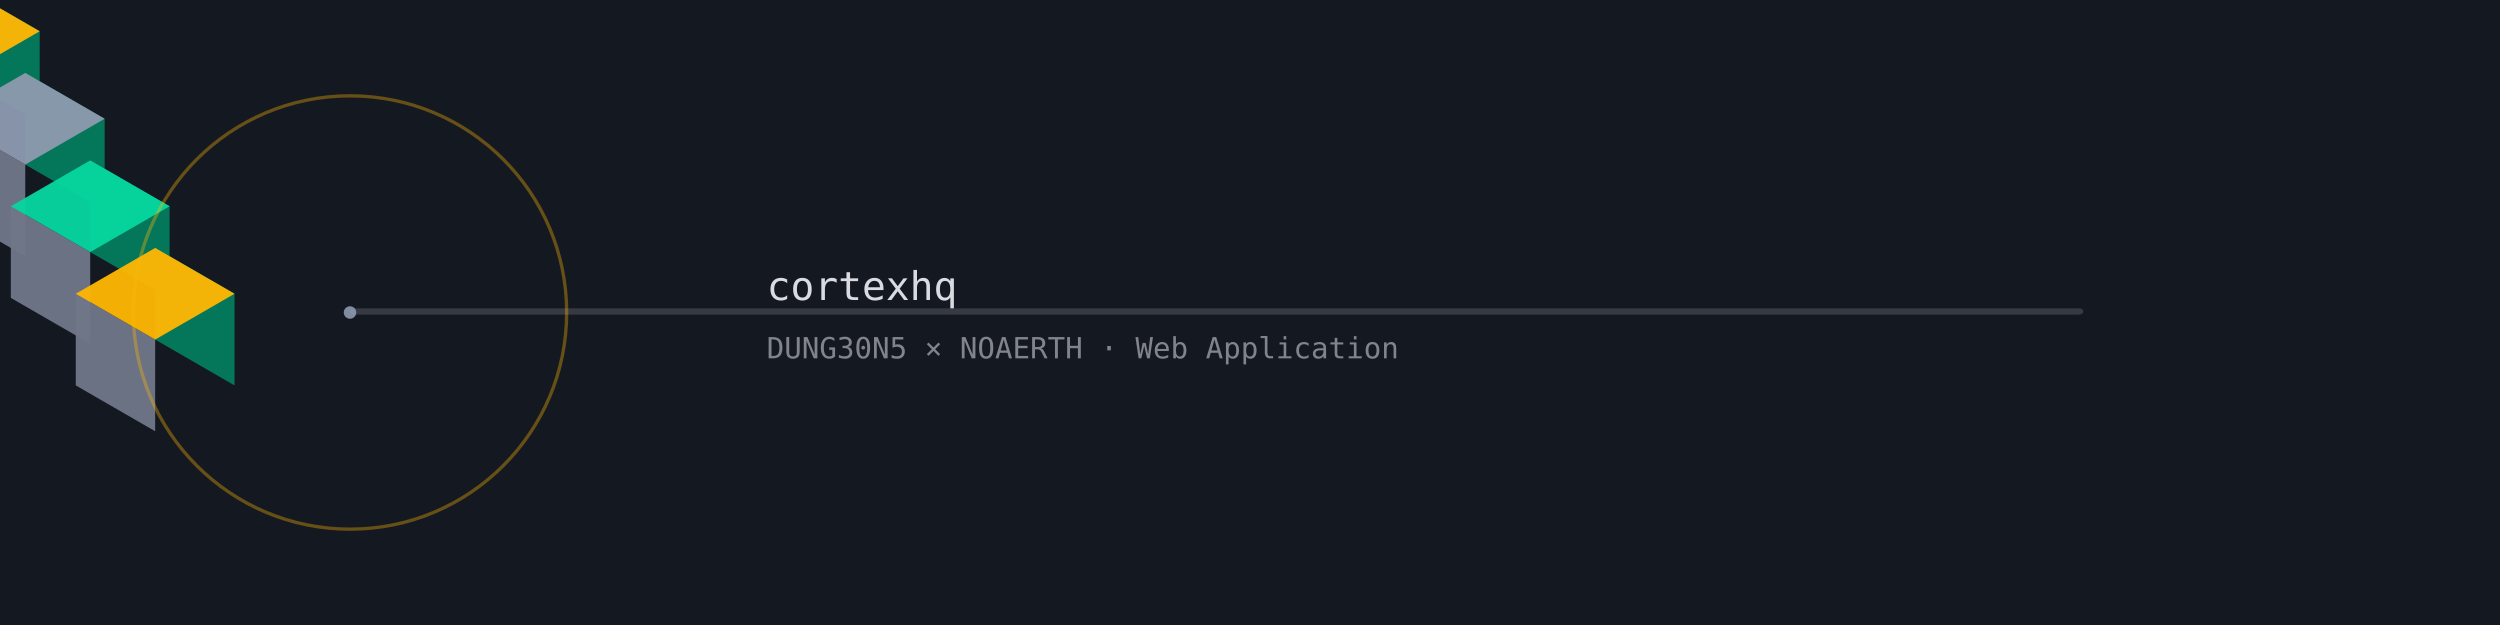
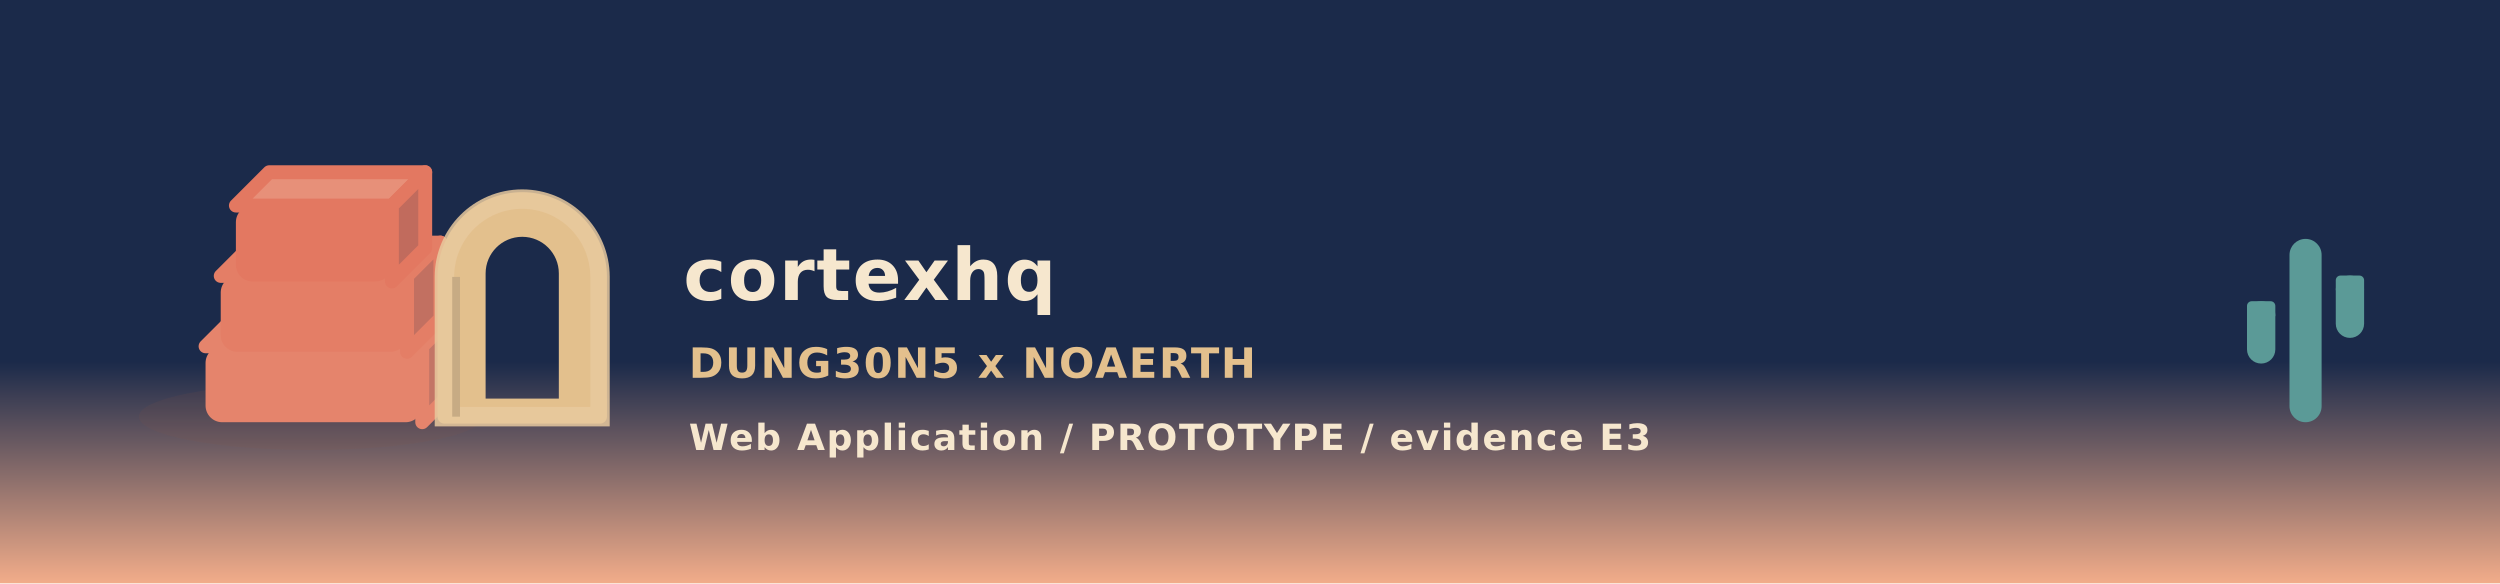
- <svg xmlns="http://www.w3.org/2000/svg" viewBox="0 0 1200 300" width="1200" height="300" role="img" aria-label="cortexhq identity object">
-   <rect width="1200" height="300" fill="#141821" />
-   <defs>
-     <linearGradient id="gft" x1="0" y1="0" x2="1" y2="1">
-       <stop offset="0%" stop-color="#ffb703" />
-       <stop offset="100%" stop-color="#8d99ae" />
-     </linearGradient>
-   </defs>
-   <rect x="168.00" y="148.00" width="832.00" height="3.00" rx="2.00" fill="rgba(238,241,246,0.160)" opacity="1.00" />
-   <polygon points="-19.05,37.00 19.05,59.00 19.05,15.00 -19.05,-7.00" fill="#037c5d" opacity="0.95" />
-   <polygon points="-57.16,59.00 -19.05,81.00 -19.05,37.00 -57.16,15.00" fill="#6e7788" opacity="0.95" />
-   <polygon points="-19.05,-7.00 19.05,15.00 -19.05,37.00 -57.16,15.00" fill="#ffb703" opacity="0.95" />
-   <polygon points="12.12,79.00 50.23,101.00 50.23,57.00 12.12,35.00" fill="#037c5d" opacity="0.95" />
-   <polygon points="-25.98,101.00 12.12,123.00 12.12,79.00 -25.98,57.00" fill="#6e7788" opacity="0.95" />
-   <polygon points="12.12,35.00 50.23,57.00 12.12,79.00 -25.98,57.00" fill="#8d99ae" opacity="0.95" />
-   <polygon points="43.30,121.00 81.41,143.00 81.41,99.00 43.30,77.00" fill="#037c5d" opacity="0.95" />
-   <polygon points="5.20,143.00 43.30,165.00 43.30,121.00 5.20,99.00" fill="#6e7788" opacity="0.95" />
-   <polygon points="43.30,77.00 81.41,99.00 43.30,121.00 5.20,99.00" fill="#06d6a0" opacity="0.95" />
-   <polygon points="74.48,163.00 112.58,185.00 112.58,141.00 74.48,119.00" fill="#037c5d" opacity="0.95" />
-   <polygon points="36.37,185.00 74.48,207.00 74.48,163.00 36.37,141.00" fill="#6e7788" opacity="0.95" />
-   <polygon points="74.48,119.00 112.58,141.00 74.48,163.00 36.37,141.00" fill="#ffb703" opacity="0.95" />
+ <svg xmlns="http://www.w3.org/2000/svg" width="900" height="210" viewBox="0 0 900 210" role="img" aria-label="cortexhq - identity object">
+   <linearGradient id="skyf" x1="0" y1="0" x2="0" y2="1">
+     <stop offset="0" stop-color="#1b2a4a" />
+     <stop offset="0.62" stop-color="#1b2a4a" />
+     <stop offset="1" stop-color="#f3ad8a" />
+   </linearGradient>
+   <rect width="900" height="210" fill="url(#skyf)" />
+   <rect x="0" y="352" width="900" height="-142" fill="#e3c08d" />
+   <rect x="0" y="352" width="900" height="3" fill="#e6c596" />
+   <ellipse cx="112" cy="150" rx="62" ry="12" fill="rgba(138,90,68,0.11)" />
  <g>
-     <circle cx="168.00" cy="150.00" r="104.00" fill="none" stroke="rgba(255,183,3,0.350)" stroke-width="1.60" opacity="1.00" />
-     <animate attributeName="opacity" values="0.25;1.0;0.25" dur="14.3s" begin="0s" repeatCount="indefinite" />
+     <path d="M74,124.67 L152,124.67 L164,112.67 L86,112.67 Z" fill="#e99a82" stroke="#e5846c" stroke-width="5" stroke-linejoin="round" />
+     <path d="M152,124.67 L164,112.67 L164,140 L152,152 Z" fill="#c37566" stroke="#e5846c" stroke-width="5" stroke-linejoin="round" />
+     <rect x="74" y="124.67" width="78" height="27.33" rx="6" fill="#e5846c" />
+     <path d="M79.46,99.33 L146.54,99.33 L158.54,87.33 L91.46,87.33 Z" fill="#e8957d" stroke="#e47e66" stroke-width="5" stroke-linejoin="round" />
+     <path d="M146.54,99.33 L158.54,87.33 L158.54,114.67 L146.54,126.67 Z" fill="#c27061" stroke="#e47e66" stroke-width="5" stroke-linejoin="round" />
+     <rect x="79.46" y="99.33" width="67.08" height="27.33" rx="6" fill="#e47e66" />
+     <path d="M84.92,74 L141.08,74 L153.08,62 L96.92,62 Z" fill="#e79079" stroke="#e37861" stroke-width="5" stroke-linejoin="round" />
+     <path d="M141.08,74 L153.08,62 L153.08,89.33 L141.08,101.33 Z" fill="#c16b5d" stroke="#e37861" stroke-width="5" stroke-linejoin="round" />
+     <rect x="84.92" y="74" width="56.16" height="27.33" rx="6" fill="#e37861" />
+     <animate attributeName="opacity" values="0.72;1;0.72" dur="6s" begin="0s" repeatCount="indefinite" />
  </g>
-   <circle cx="168" cy="150" r="3" fill="rgba(141,153,174,0.900)">
-     <animate attributeName="opacity" values="0.35;0.95;0.35" dur="14.3s" begin="0s" repeatCount="indefinite" />
-   </circle>
-   <text x="368" y="144" font-family="ui-monospace,Menlo,monospace" font-size="19" fill="rgba(238,241,246,0.900)">cortexhq</text>
-   <text x="368" y="172" font-family="ui-monospace,Menlo,monospace" font-size="14" fill="rgba(238,241,246,0.500)">DUNG30N5 × NOAERTH · Web Application</text>
+   <path d="M160,150 L160,99.68 A28,28 0 0 1 216,99.68 L216,150 Z M172.32,146 L172.32,98.43 A15.68,15.68 0 0 1 203.68,98.43 L203.68,146 Z" fill="#e3c08d" fill-rule="evenodd" stroke="#e3c08d" stroke-width="5" stroke-linejoin="round" />
+   <path d="M160,150 L160,99.68 A28,28 0 0 1 216,99.68 L216,150 Z" fill="none" stroke="#e8c99d" stroke-width="7" stroke-linecap="round" opacity="0.85" />
+   <rect x="162.8" y="99.68" width="2.8" height="50.32" fill="#c7ab84" />
+   <text x="246" y="108" font-family="Verdana,DejaVu Sans,sans-serif" font-size="26" font-weight="700" letter-spacing="0.6" fill="#f6e7ce" text-anchor="start">cortexhq</text>
+   <text x="248" y="136" font-family="Verdana,DejaVu Sans,sans-serif" font-size="15" font-weight="700" letter-spacing="0.6" fill="#e3c08d" text-anchor="start">DUNG30N5 x NOAERTH</text>
+   <text x="248" y="162" font-family="Verdana,DejaVu Sans,sans-serif" font-size="13" font-weight="700" letter-spacing="0.6" fill="#f6e7ce" text-anchor="start">Web Application  /  PROTOTYPE  /  evidence E3</text>
+   <rect x="824.22" y="86" width="11.56" height="66" rx="5.78" fill="#5b9a97" />
+   <rect x="808.92" y="108.44" width="10.2" height="22.44" rx="5.1" fill="#5b9a97" />
+   <rect x="808.92" y="108.44" width="10.2" height="6.6" rx="1.7" fill="#5b9a97" />
+   <rect x="840.88" y="99.2" width="10.2" height="22.44" rx="5.1" fill="#5b9a97" />
+   <rect x="840.88" y="99.2" width="10.2" height="6.6" rx="1.7" fill="#5b9a97" />
</svg>
